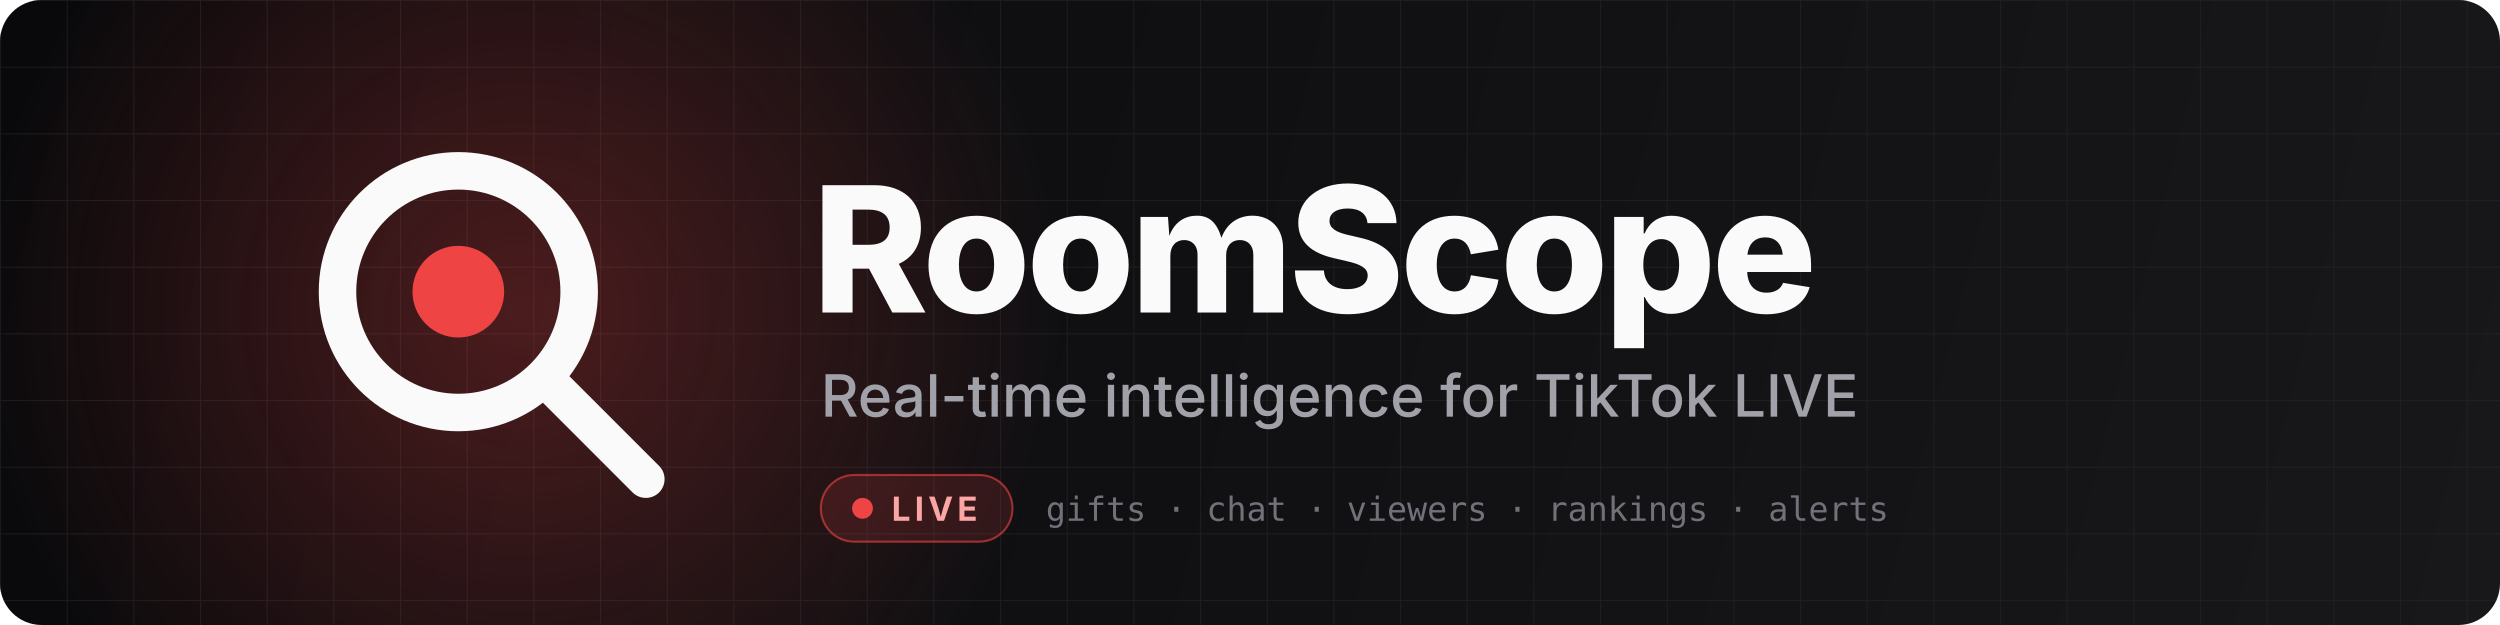
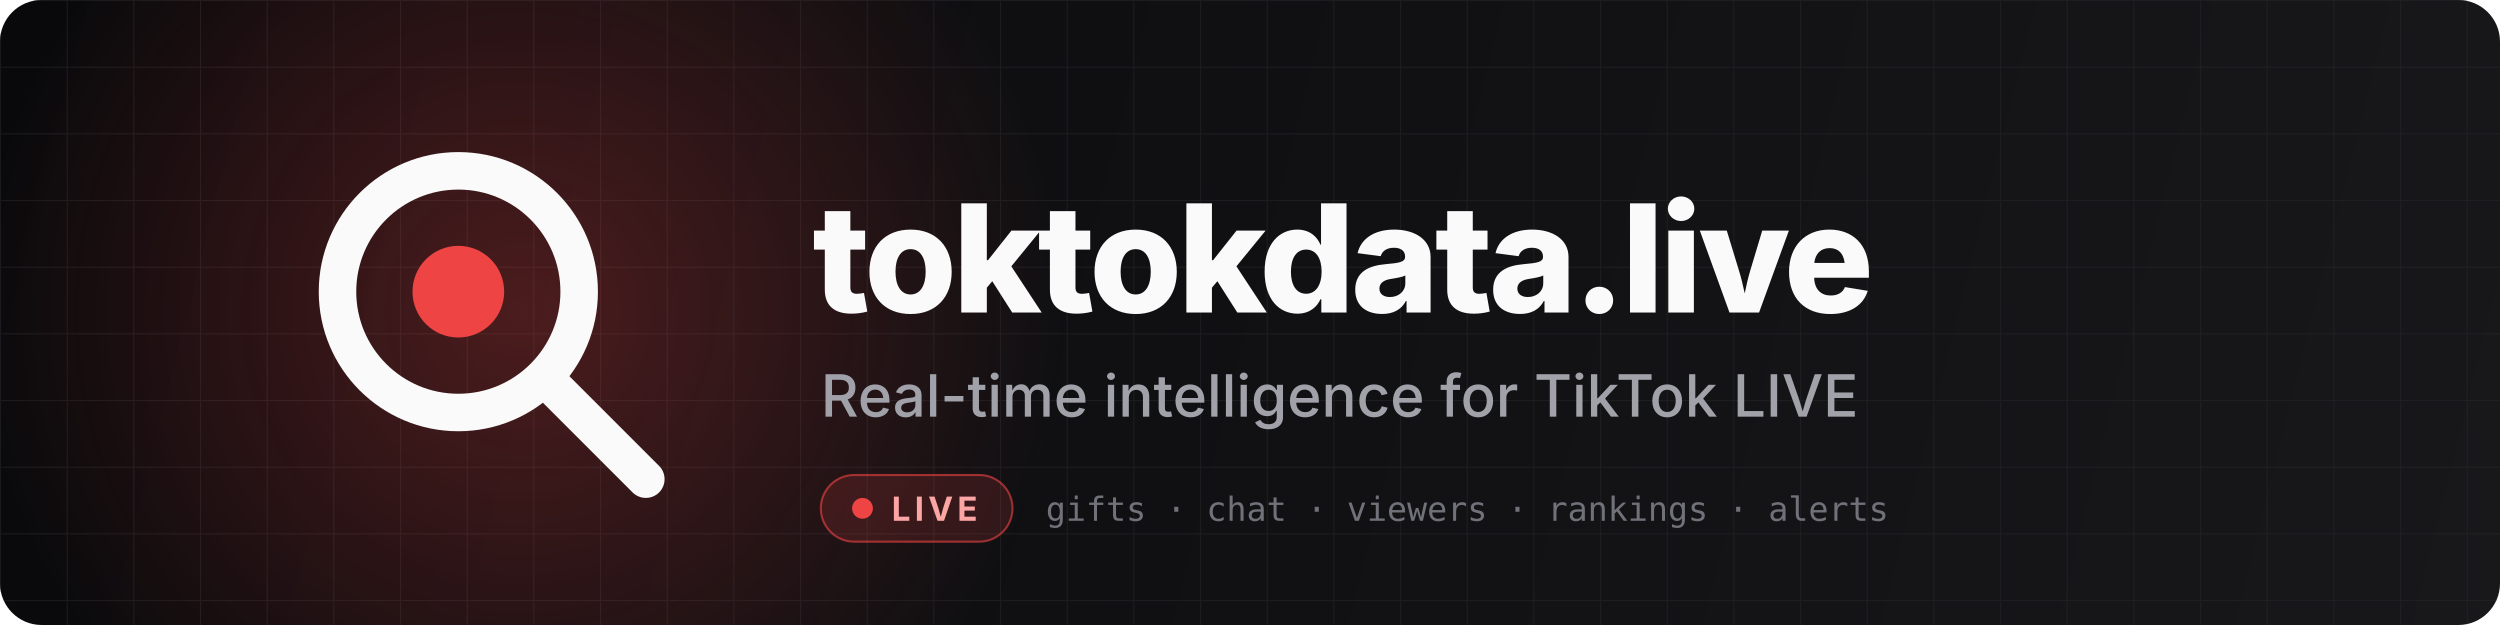
<svg xmlns="http://www.w3.org/2000/svg" width="1200" height="300" viewBox="0 0 1200 300" fill="none">
  <defs>
    <linearGradient id="bg" x1="0" y1="0" x2="1200" y2="300" gradientUnits="userSpaceOnUse">
      <stop offset="0" stop-color="#09090b" />
      <stop offset="1" stop-color="#18181b" />
    </linearGradient>
    <radialGradient id="glow" cx="0" cy="0" r="1" gradientUnits="userSpaceOnUse" gradientTransform="translate(250 150) scale(260)">
      <stop offset="0" stop-color="#ef4444" stop-opacity="0.28" />
      <stop offset="1" stop-color="#ef4444" stop-opacity="0" />
    </radialGradient>
    <pattern id="grid" width="32" height="32" patternUnits="userSpaceOnUse">
      <path d="M32 0H0V32" stroke="#27272a" stroke-width="1" />
    </pattern>
  </defs>
  <rect width="1200" height="300" rx="20" fill="url(#bg)" />
  <rect width="1200" height="300" rx="20" fill="url(#grid)" opacity="0.55" />
  <rect width="1200" height="300" rx="20" fill="url(#glow)" />
  <g transform="translate(150 70)">
    <circle cx="70" cy="70" r="58" stroke="#fafafa" stroke-width="18" />
    <circle cx="70" cy="70" r="20" fill="#ef4444" />
    <circle cx="70" cy="70" r="20" stroke="#ef4444" stroke-width="4" fill="none">
      <animate attributeName="r" values="20;46;20" dur="2.4s" repeatCount="indefinite" />
      <animate attributeName="opacity" values="0.9;0;0.9" dur="2.4s" repeatCount="indefinite" />
    </circle>
    <path d="M113 113L160 160" stroke="#fafafa" stroke-width="18" stroke-linecap="round" />
  </g>
-   <text x="390" y="150" fill="#fafafa" font-family="Inter, 'Segoe UI', Helvetica, Arial, sans-serif" font-size="84" font-weight="800" letter-spacing="-2">RoomScope</text>
+   <text x="390" y="150" fill="#fafafa" font-family="Inter, 'Segoe UI', Helvetica, Arial, sans-serif" font-size="72" font-weight="800" letter-spacing="-2">toktokdata.live</text>
  <text x="394" y="200" fill="#a1a1aa" font-family="Inter, 'Segoe UI', Helvetica, Arial, sans-serif" font-size="28" font-weight="500">Real-time intelligence for TikTok LIVE</text>
  <g transform="translate(394 228)">
    <rect width="92" height="32" rx="16" fill="#ef4444" fill-opacity="0.15" stroke="#ef4444" stroke-opacity="0.6" />
    <circle cx="20" cy="16" r="5" fill="#ef4444">
      <animate attributeName="opacity" values="1;0.25;1" dur="1.2s" repeatCount="indefinite" />
    </circle>
    <text x="34" y="22" fill="#fca5a5" font-family="Inter, 'Segoe UI', Helvetica, Arial, sans-serif" font-size="16" font-weight="700" letter-spacing="2">LIVE</text>
  </g>
  <text x="502" y="250" fill="#71717a" font-family="'JetBrains Mono', Menlo, Consolas, monospace" font-size="16">gifts · chat · viewers · rankings · alerts</text>
</svg>
